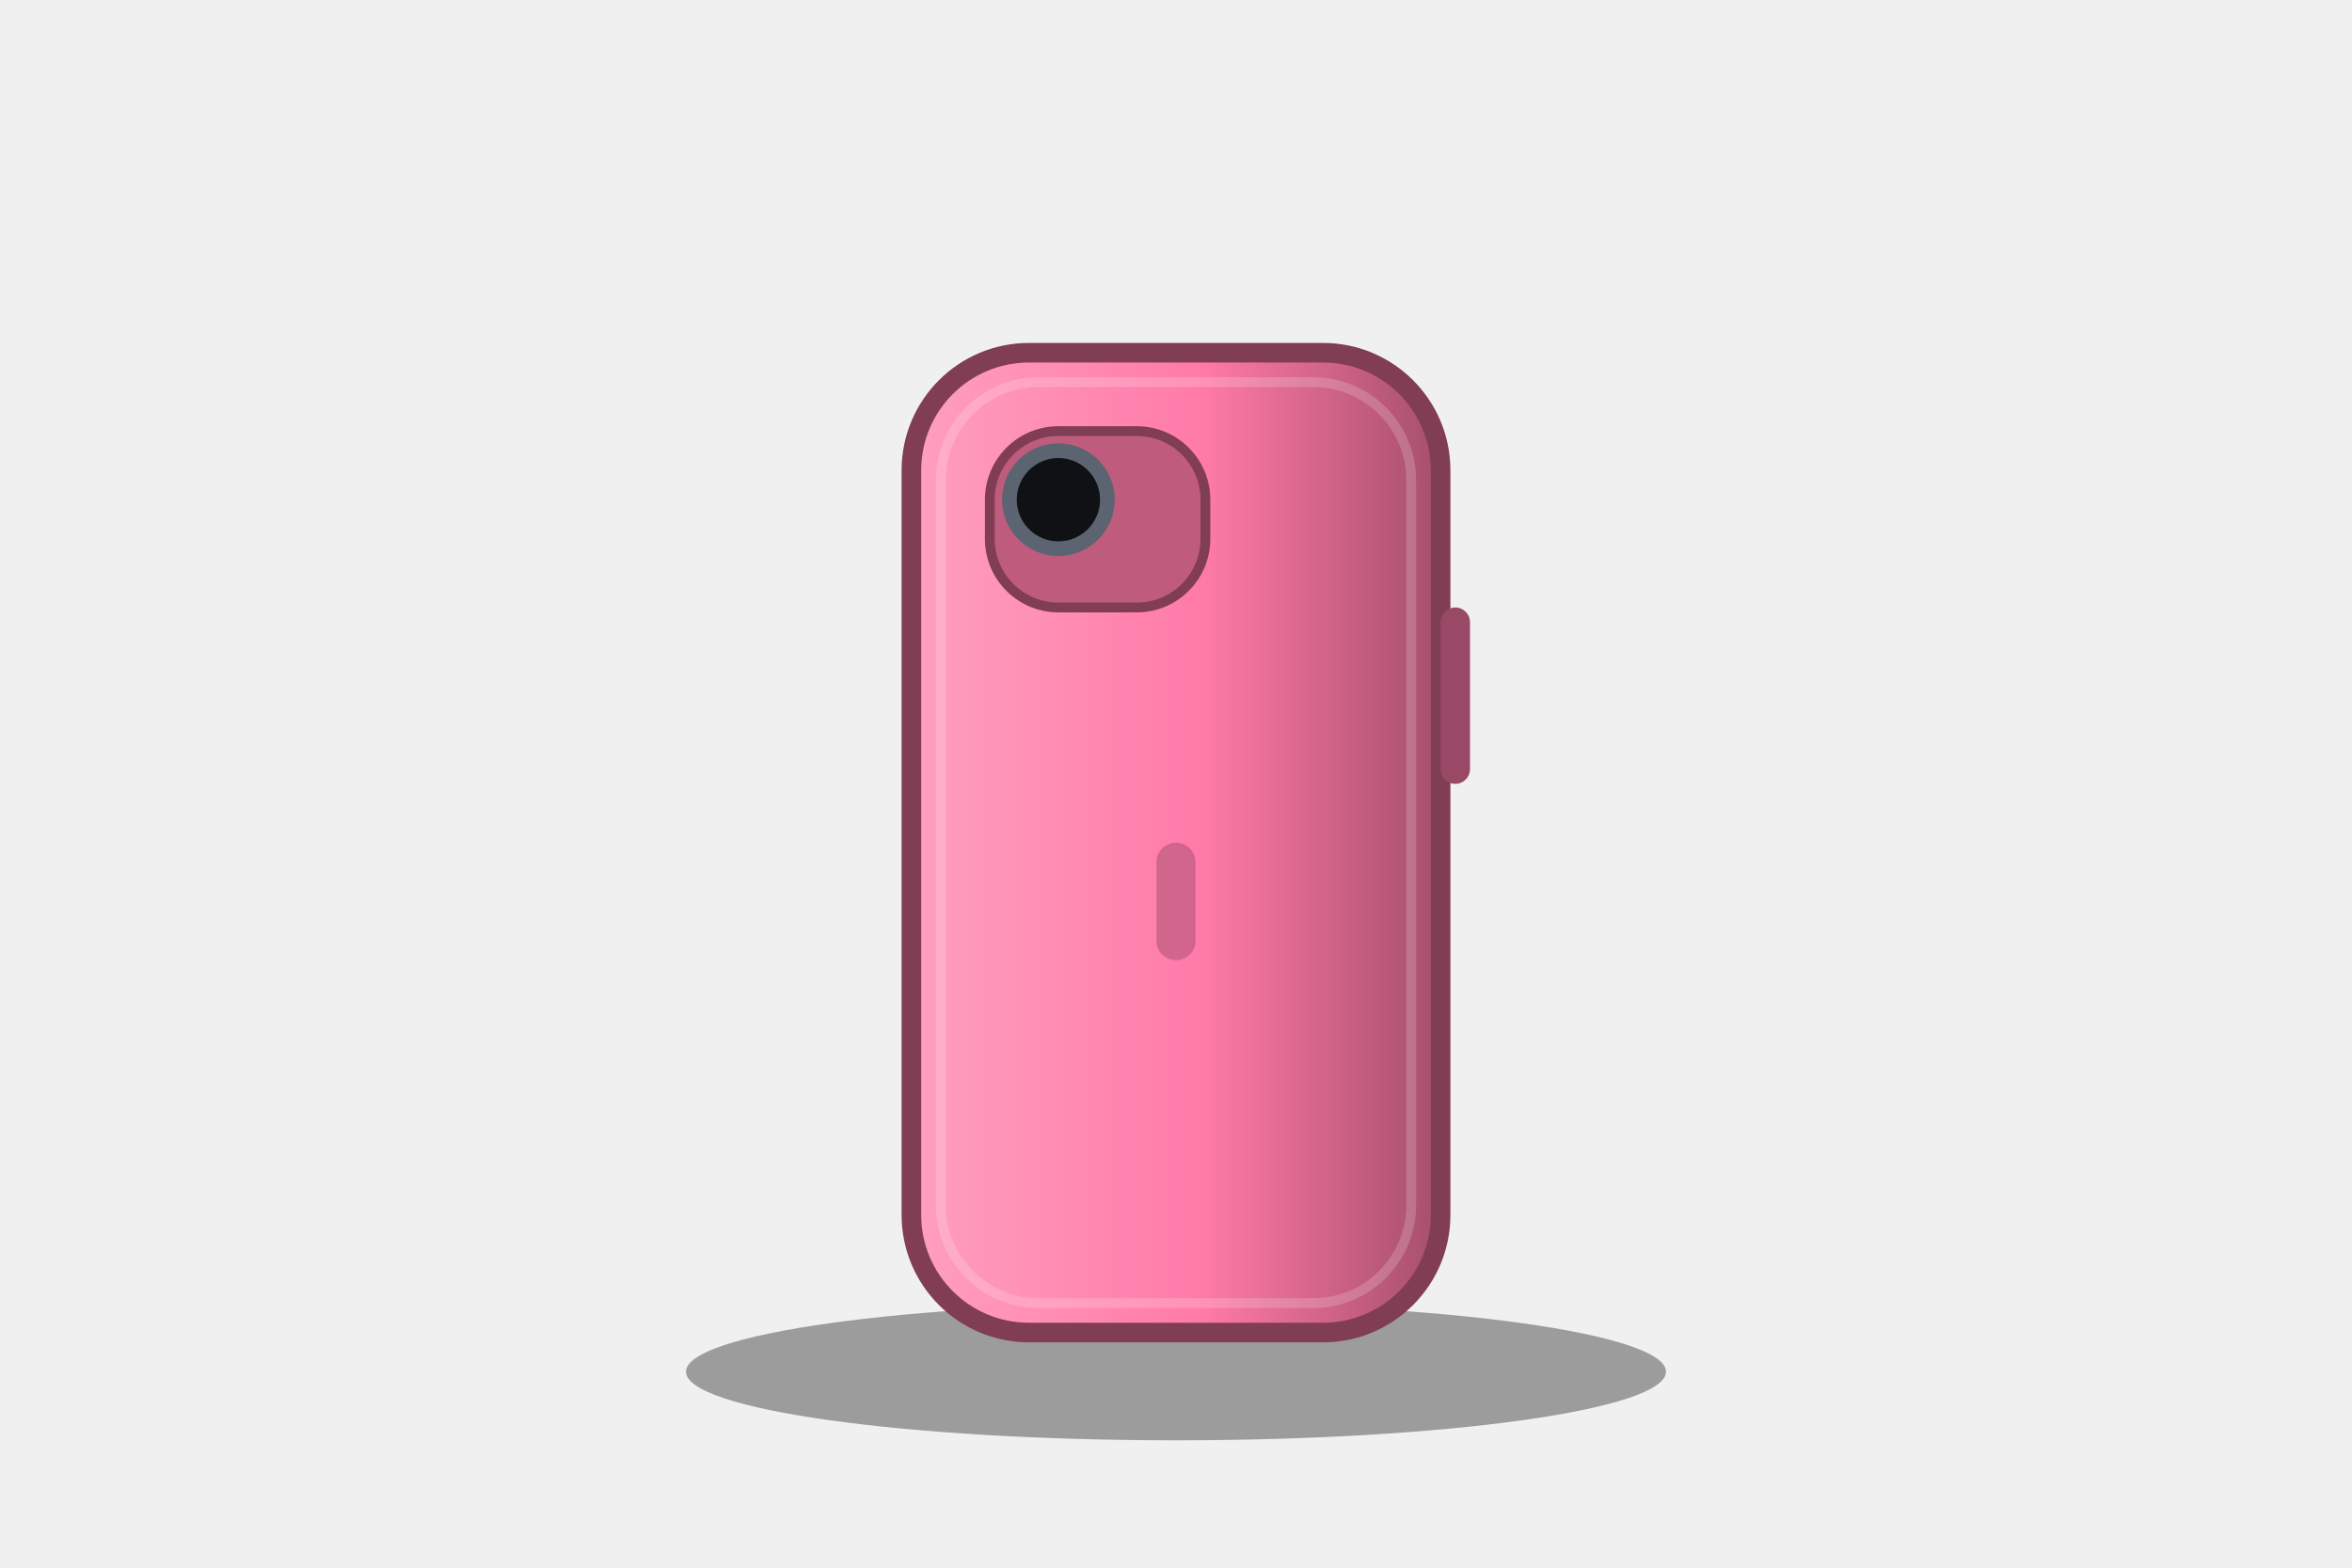
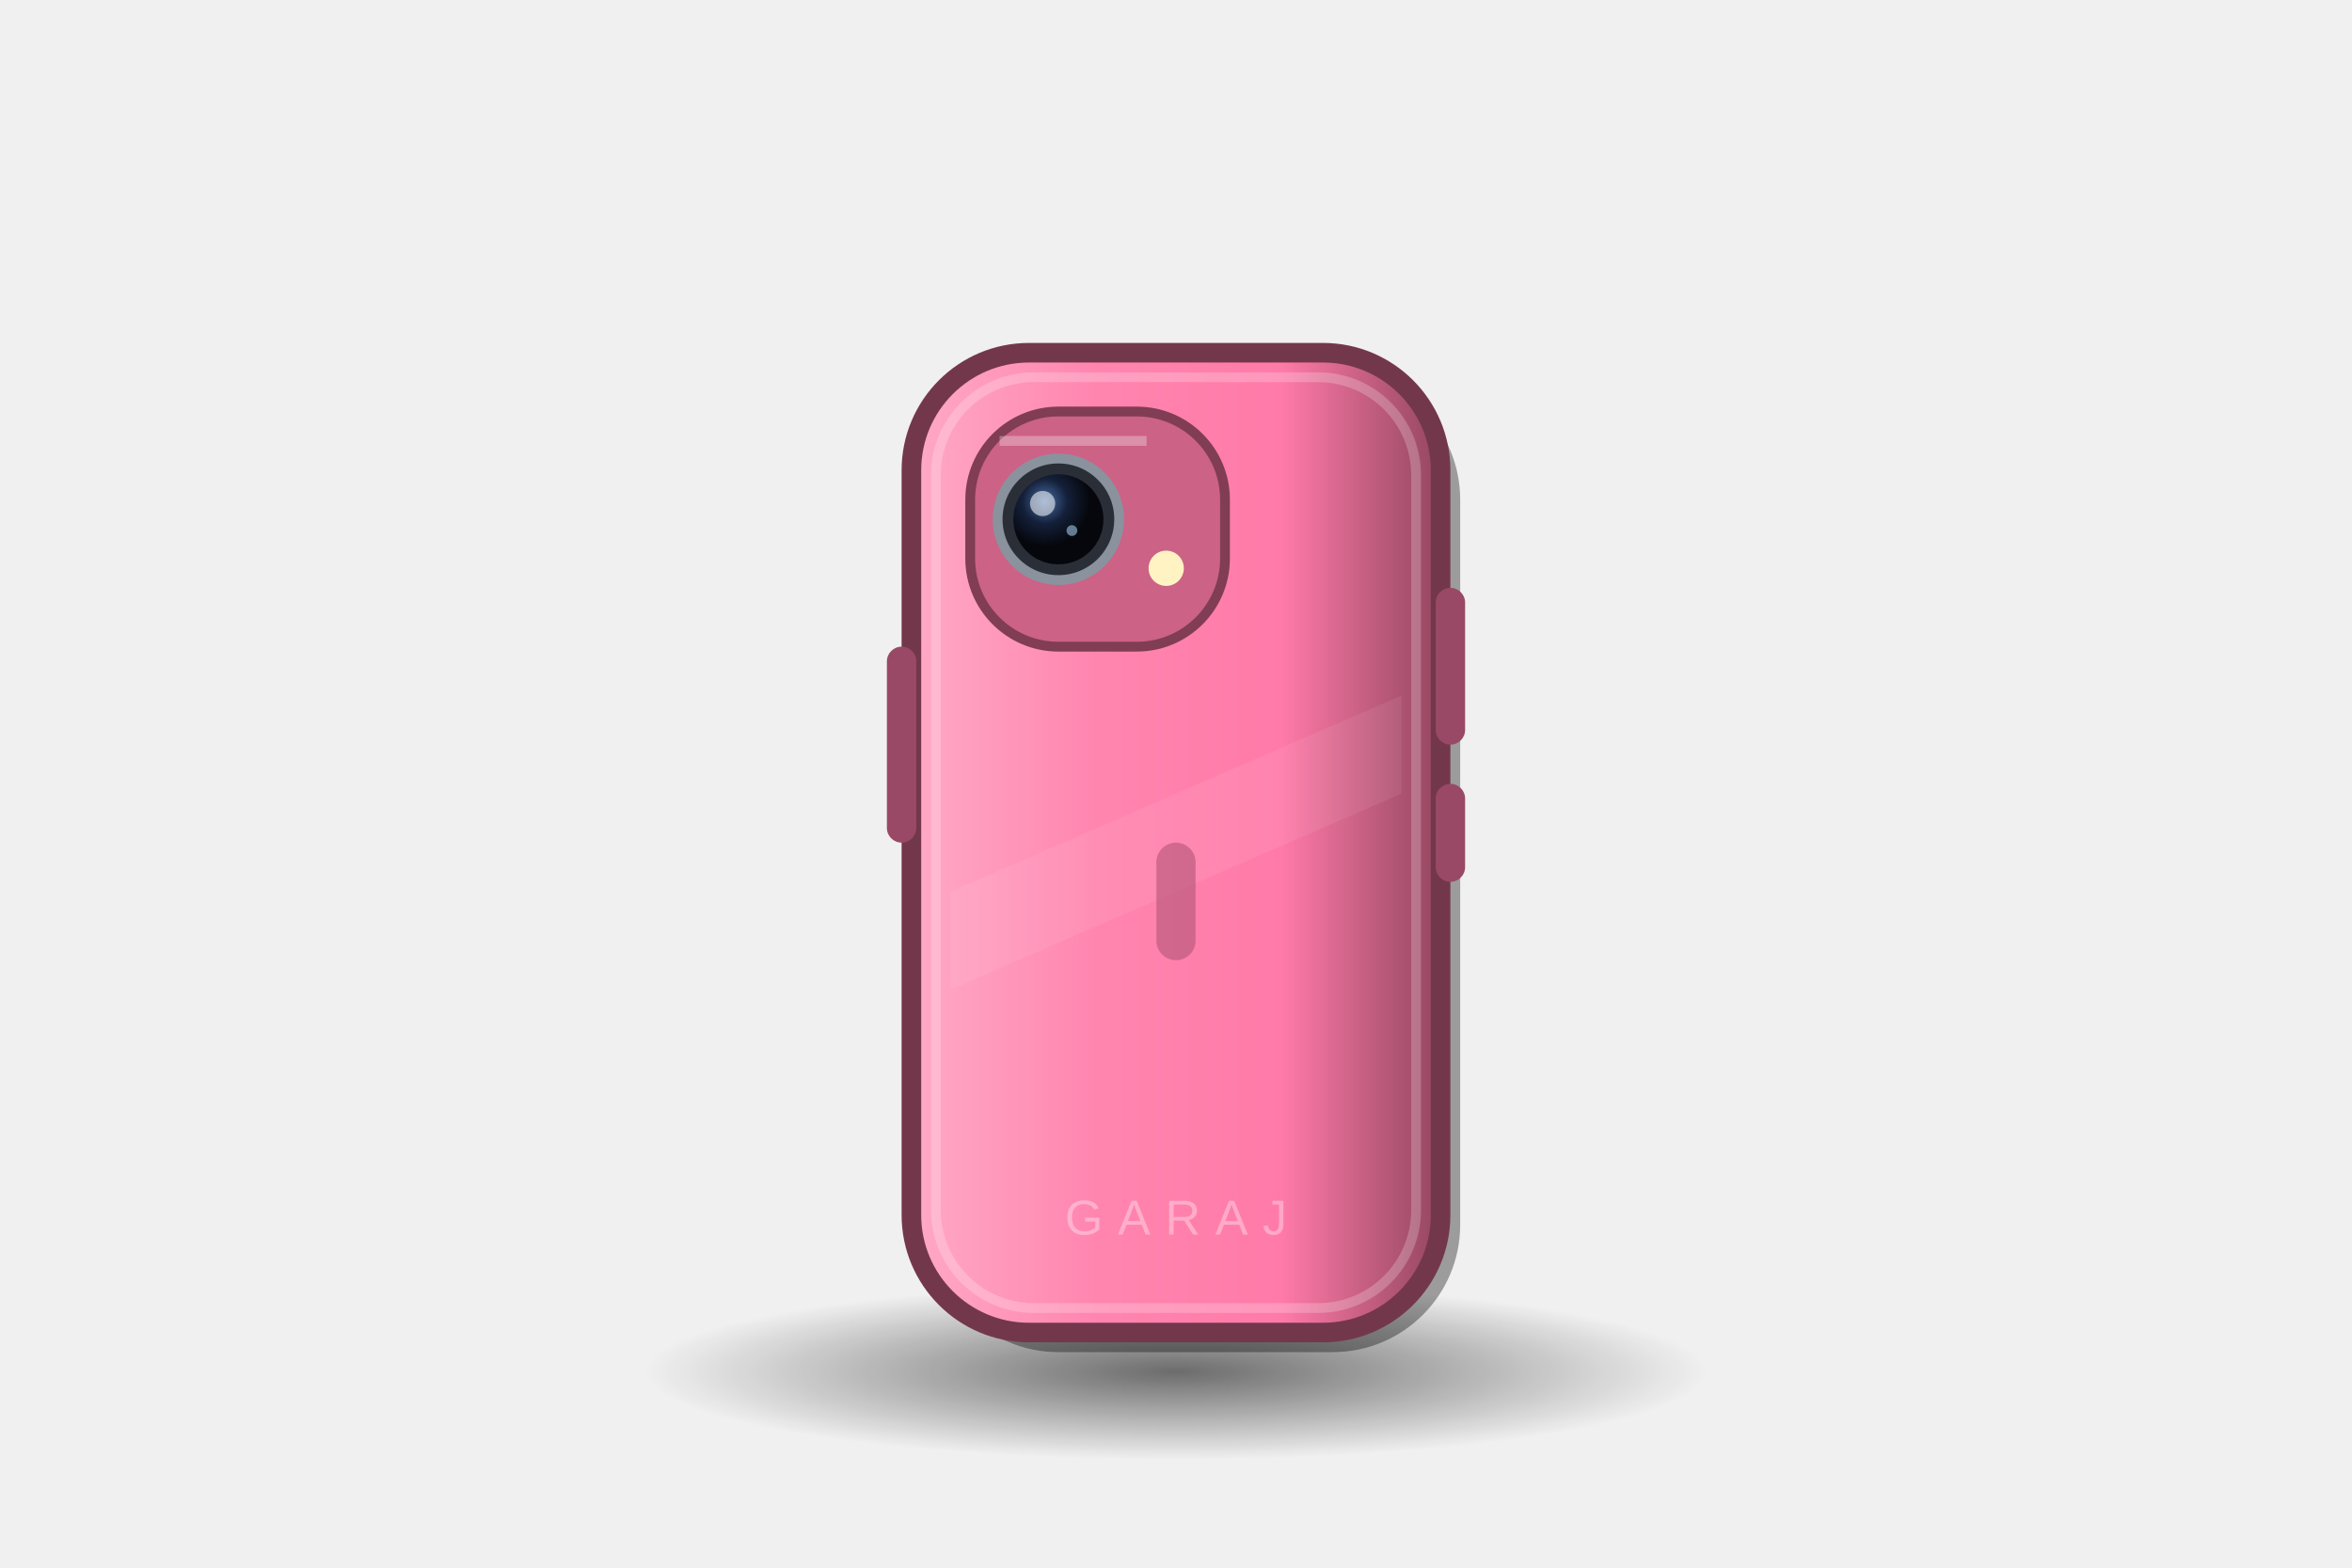
<svg xmlns="http://www.w3.org/2000/svg" viewBox="0 0 240 160">
  <defs>
-     <linearGradient id="g47" x1="0" y1="0" x2="1" y2="0">
-       <stop offset="0" stop-color="#ff9fc0" />
-       <stop offset="0.55" stop-color="#ff7aa8" />
-       <stop offset="1" stop-color="#a64f6d" />
+     <linearGradient id="g153" x1="0" y1="0" x2="1" y2="0">
+       <stop offset="0" stop-color="#ffa9c6" />
+       <stop offset="0.35" stop-color="#ff85af" />
+       <stop offset="0.7" stop-color="#ff7aa8" />
+       <stop offset="1" stop-color="#944761" />
    </linearGradient>
  </defs>
-   <ellipse cx="120" cy="140" rx="50" ry="7" fill="#000" opacity=".35" />
-   <rect x="93" y="36" width="54" height="100" rx="12" fill="url(#g47)" stroke="#803d54" stroke-width="2" />
-   <rect x="96" y="39" width="48" height="94" rx="10" fill="none" stroke="#fff" stroke-opacity=".18" />
-   <rect x="101" y="44" width="22" height="18" rx="7" fill="#bf5c7e" stroke="#803d54" />
-   <circle cx="108" cy="51" r="5" fill="#0f1114" stroke="#5b6470" stroke-width="1.5" />
+   <defs>
+     <radialGradient id="sh155">
+       <stop offset="0" stop-color="#000" stop-opacity=".55" />
+       <stop offset="1" stop-color="#000" stop-opacity="0" />
+     </radialGradient>
+   </defs>
+   <ellipse cx="120" cy="140" rx="54" ry="9" fill="url(#sh155)" />
+   <rect x="95" y="38" width="54" height="100" rx="13" fill="#000" opacity=".35" />
+   <rect x="93" y="36" width="54" height="100" rx="12" fill="url(#g153)" stroke="#73374c" stroke-width="2" />
+   <rect x="95.5" y="38.5" width="49" height="95" rx="10" fill="none" stroke="#fff" stroke-opacity=".22" />
+   <path d="M97,91 L143,71 L143,81 L97,101 Z" fill="#fff" opacity=".07" />
+   <rect x="99" y="42" width="26" height="24" rx="9" fill="#cc6286" stroke="#803d54" />
+   <path d="M102,45 L117,45" stroke="#fff" stroke-width="1" opacity=".3" />
+   <defs>
+     <radialGradient id="lens154" cx=".35" cy=".3">
+       <stop offset="0" stop-color="#4a6fa5" />
+       <stop offset=".5" stop-color="#14203a" />
+       <stop offset="1" stop-color="#05070c" />
+     </radialGradient>
+   </defs>
+   <circle cx="108" cy="53" r="6.2" fill="#2a2f37" stroke="#8a929e" stroke-width="1" />
+   <circle cx="108" cy="53" r="4.6" fill="url(#lens154)" />
+   <circle cx="106.39" cy="51.39" r="1.288" fill="#fff" opacity=".55" />
+   <circle cx="109.38" cy="54.15" r="0.552" fill="#9fc6e8" opacity=".6" />
+   <circle cx="119" cy="58" r="1.8" fill="#fff3c4" />
  <rect x="118" y="86" width="4" height="12" rx="2" fill="#b35576" opacity=".6" />
-   <rect x="147" y="62" width="3" height="18" rx="1.5" fill="#994965" />
+   <text x="120" y="126" text-anchor="middle" font-family="Arial" font-size="5" letter-spacing="1.5" fill="#fff" opacity=".35">GARAJ</text>
+   <rect x="146.5" y="60" width="3" height="16" rx="1.5" fill="#994965" />
+   <rect x="146.5" y="80" width="3" height="10" rx="1.5" fill="#994965" />
+   <rect x="90.5" y="66" width="3" height="20" rx="1.5" fill="#994965" />
</svg>
